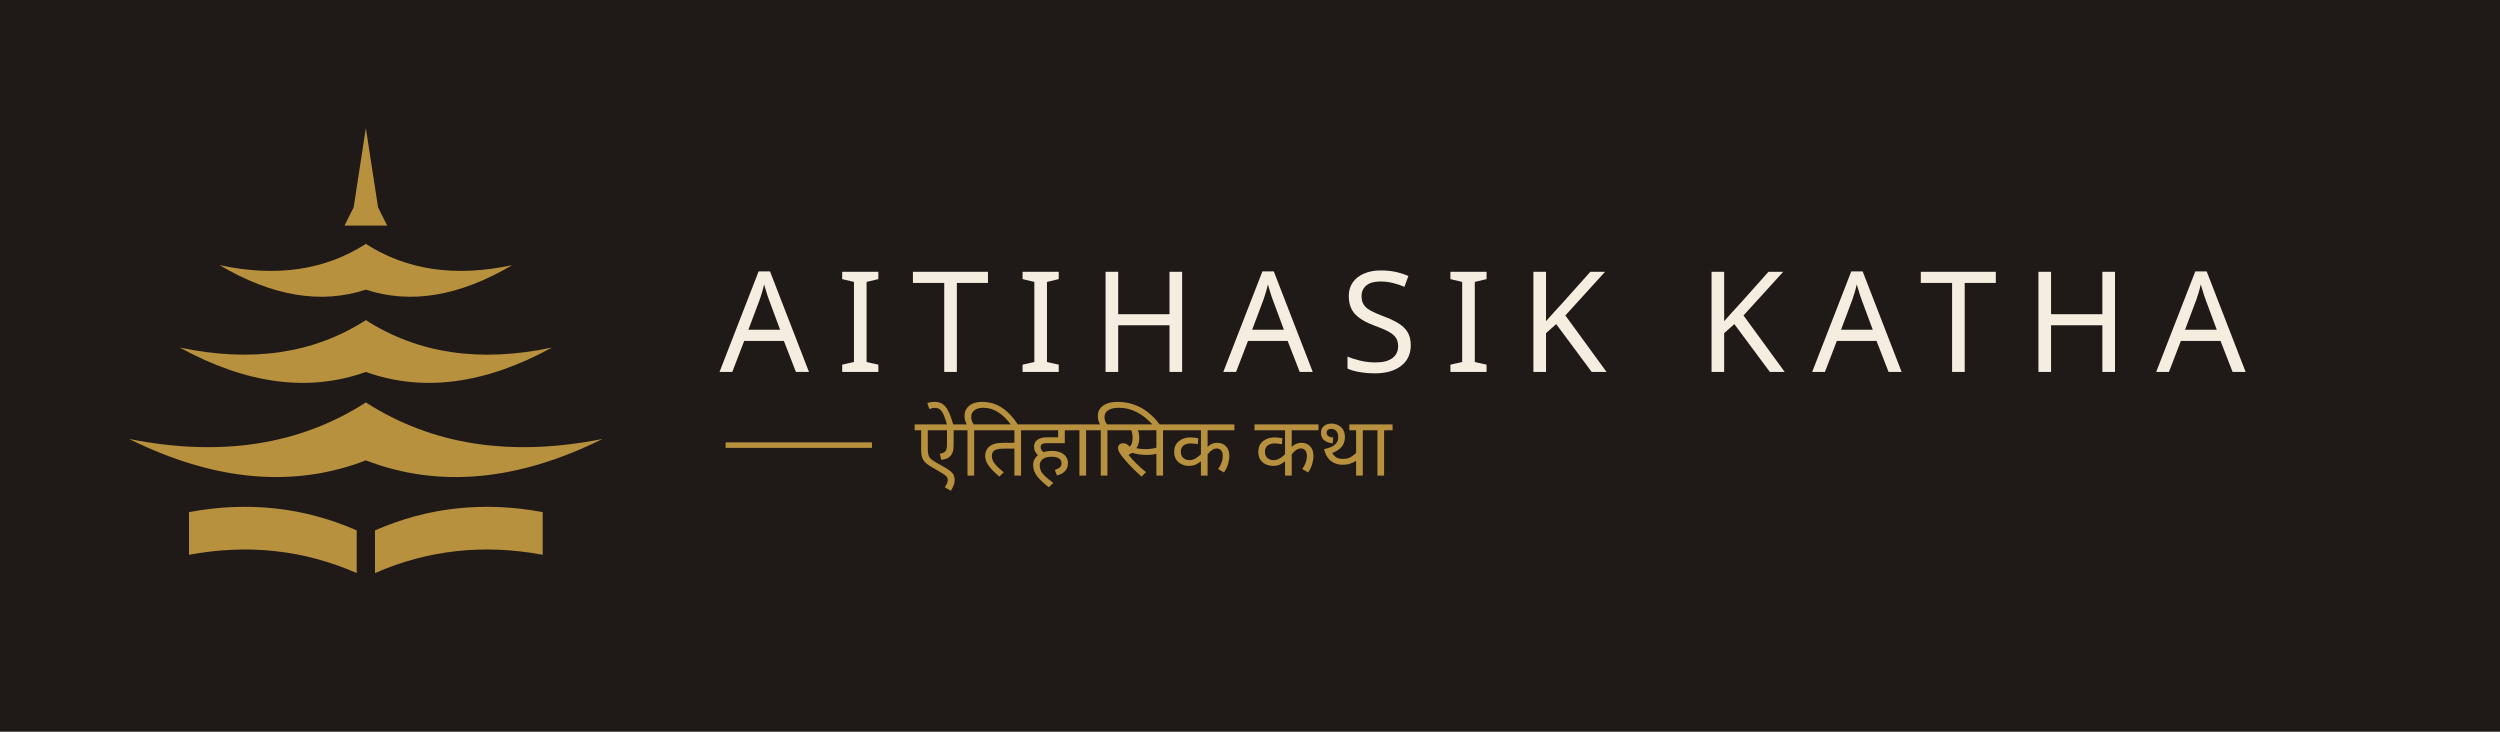
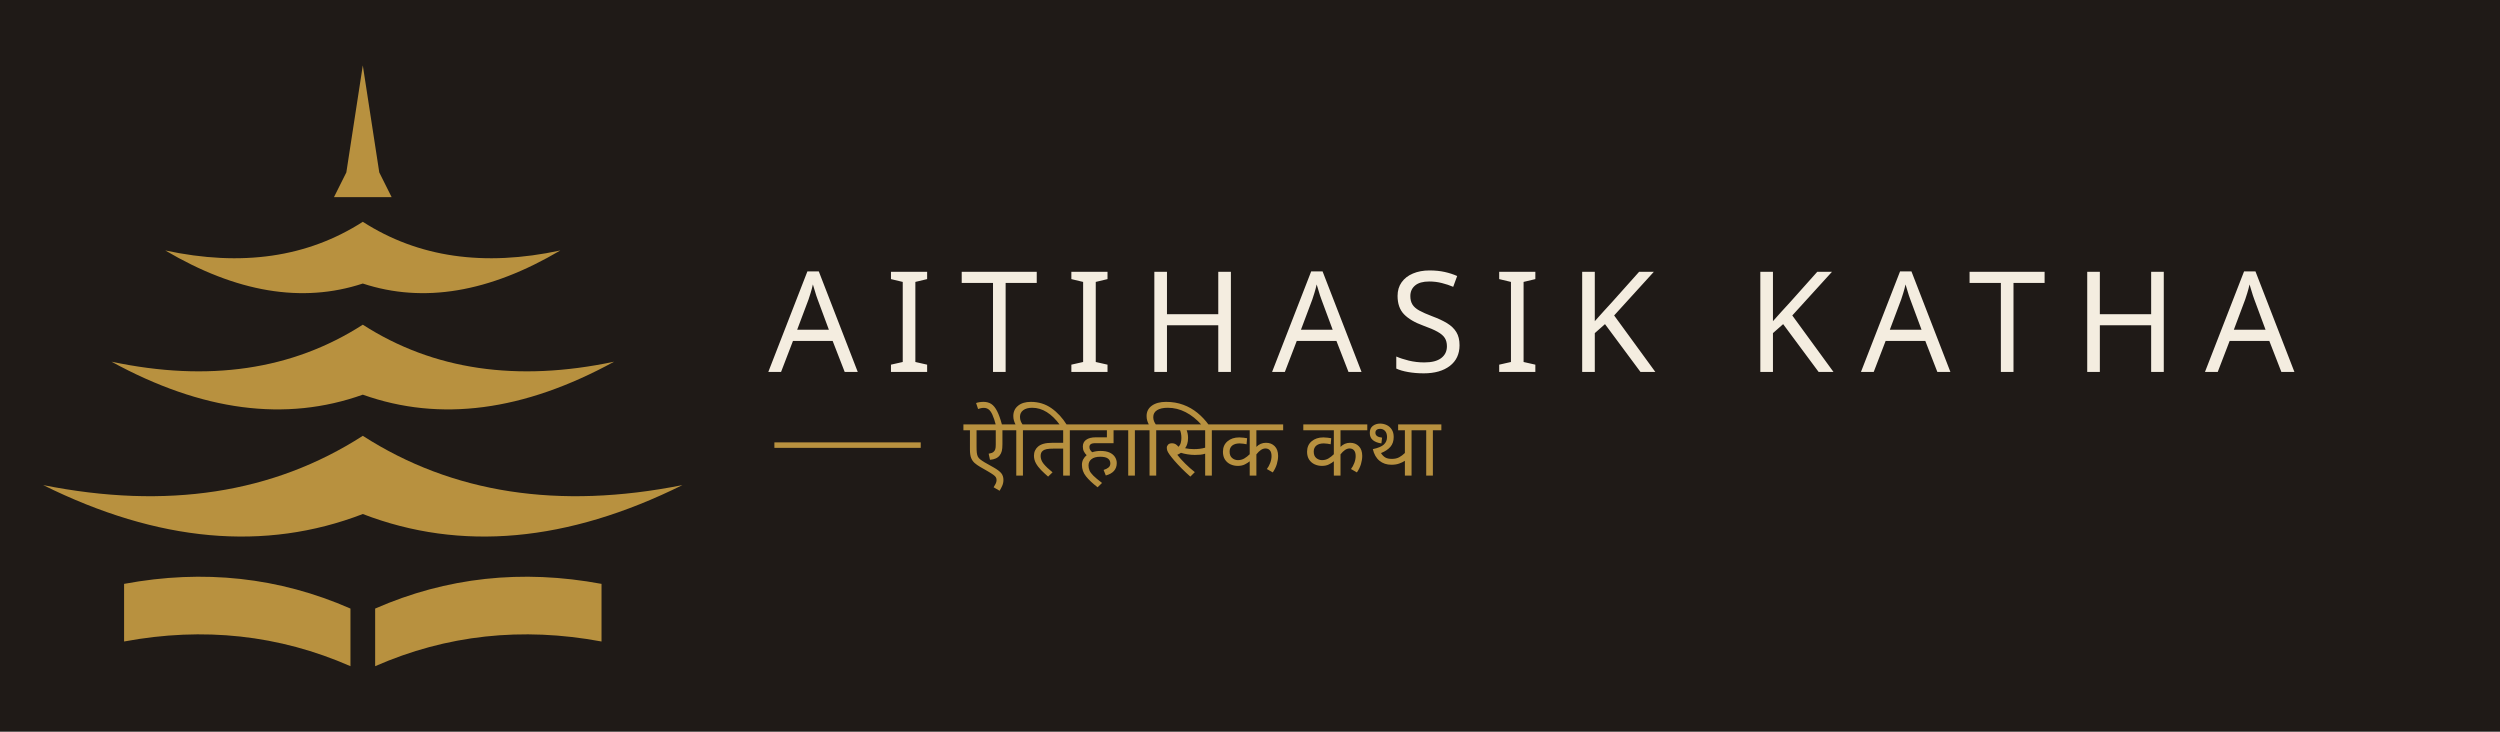
<svg xmlns="http://www.w3.org/2000/svg" viewBox="0 0 820 240">
  <rect width="820" height="240" fill="#1F1A17" />
-   <g transform="translate(0 6) scale(1.0)">
+   <g transform="translate(-43.00 -27.15) scale(1.35)">
    <path d="M72.00 80.96 Q 99.84 86.96 120.00 74.00 Q 140.16 86.96 168.00 80.96 Q 142.08 96.26 120.00 89.00 Q 97.92 96.26 72.00 80.96 Z" fill="#B8913F" />
    <path d="M58.94 107.99 Q 94.36 115.49 120.00 99.00 Q 145.64 115.49 181.06 107.99 Q 148.09 126.03 120.00 116.00 Q 91.91 126.03 58.94 107.99 Z" fill="#B8913F" />
    <path d="M42.34 137.97 Q 87.38 146.97 120.00 126.00 Q 152.62 146.97 197.66 137.97 Q 155.73 158.75 120.00 145.00 Q 84.27 158.75 42.34 137.97 Z" fill="#B8913F" />
    <path d="M120.00 36.00 L 124.00 62.00 L 127.00 68.00 L 113.00 68.00 L 116.00 62.00 Z" fill="#B8913F" />
    <path d="M117.00 167.97 Q 91.00 156.57 62.00 161.97 L 62.00 175.97 Q 91.00 170.57 117.00 181.97 Z" fill="#B8913F" />
    <path d="M123.00 167.97 Q 149.00 156.57 178.00 161.97 L 178.00 175.97 Q 149.00 170.57 123.00 181.97 Z" fill="#B8913F" />
  </g>
-   <text x="236" y="122" font-family="Optima, 'Candara', 'Segoe UI', sans-serif" font-size="46" letter-spacing="9" fill="#F4EDE0">AITIHASIK KATHA</text>
-   <line x1="238" y1="146" x2="286" y2="146" stroke="#B8913F" stroke-width="1.8" />
-   <text x="300" y="156" font-family="'ITF Devanagari', 'Devanagari Sangam MN', 'Noto Sans Devanagari', sans-serif" font-size="27" fill="#B8913F">ऐतिहासिक कथा</text>
+   <text x="252" y="122" font-family="Optima, 'Candara', 'Segoe UI', sans-serif" font-size="46" letter-spacing="9" fill="#F4EDE0">AITIHASIK KATHA</text>
+   <line x1="254" y1="146" x2="302" y2="146" stroke="#B8913F" stroke-width="1.8" />
+   <text x="316" y="156" font-family="'ITF Devanagari', 'Devanagari Sangam MN', 'Noto Sans Devanagari', sans-serif" font-size="27" fill="#B8913F">ऐतिहासिक कथा</text>
</svg>
